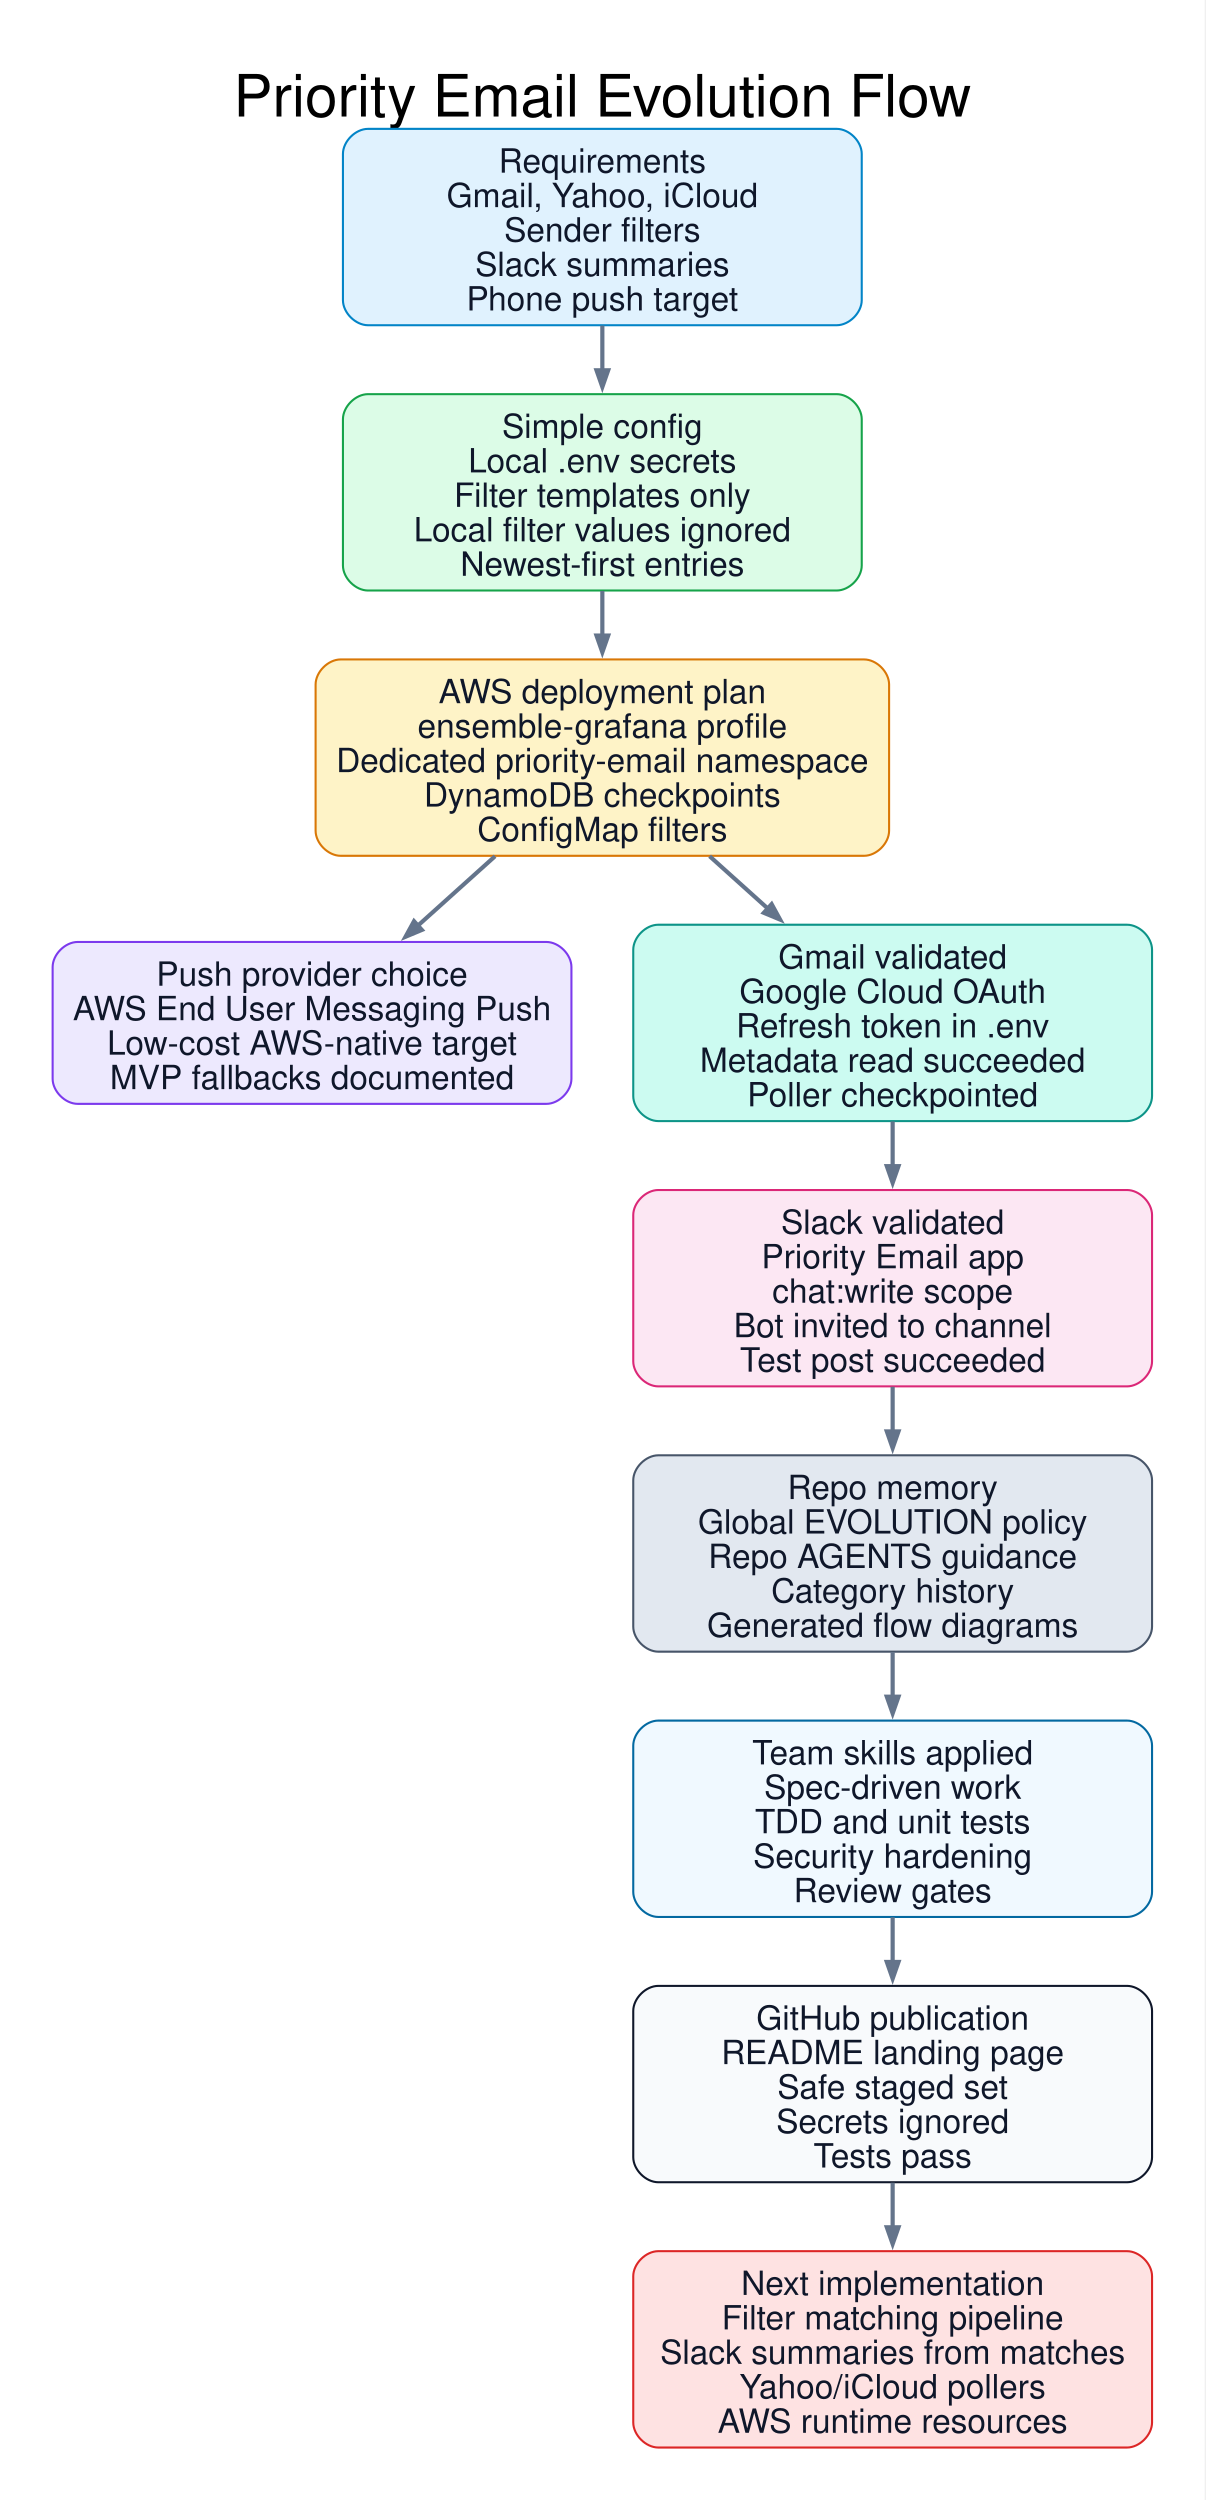
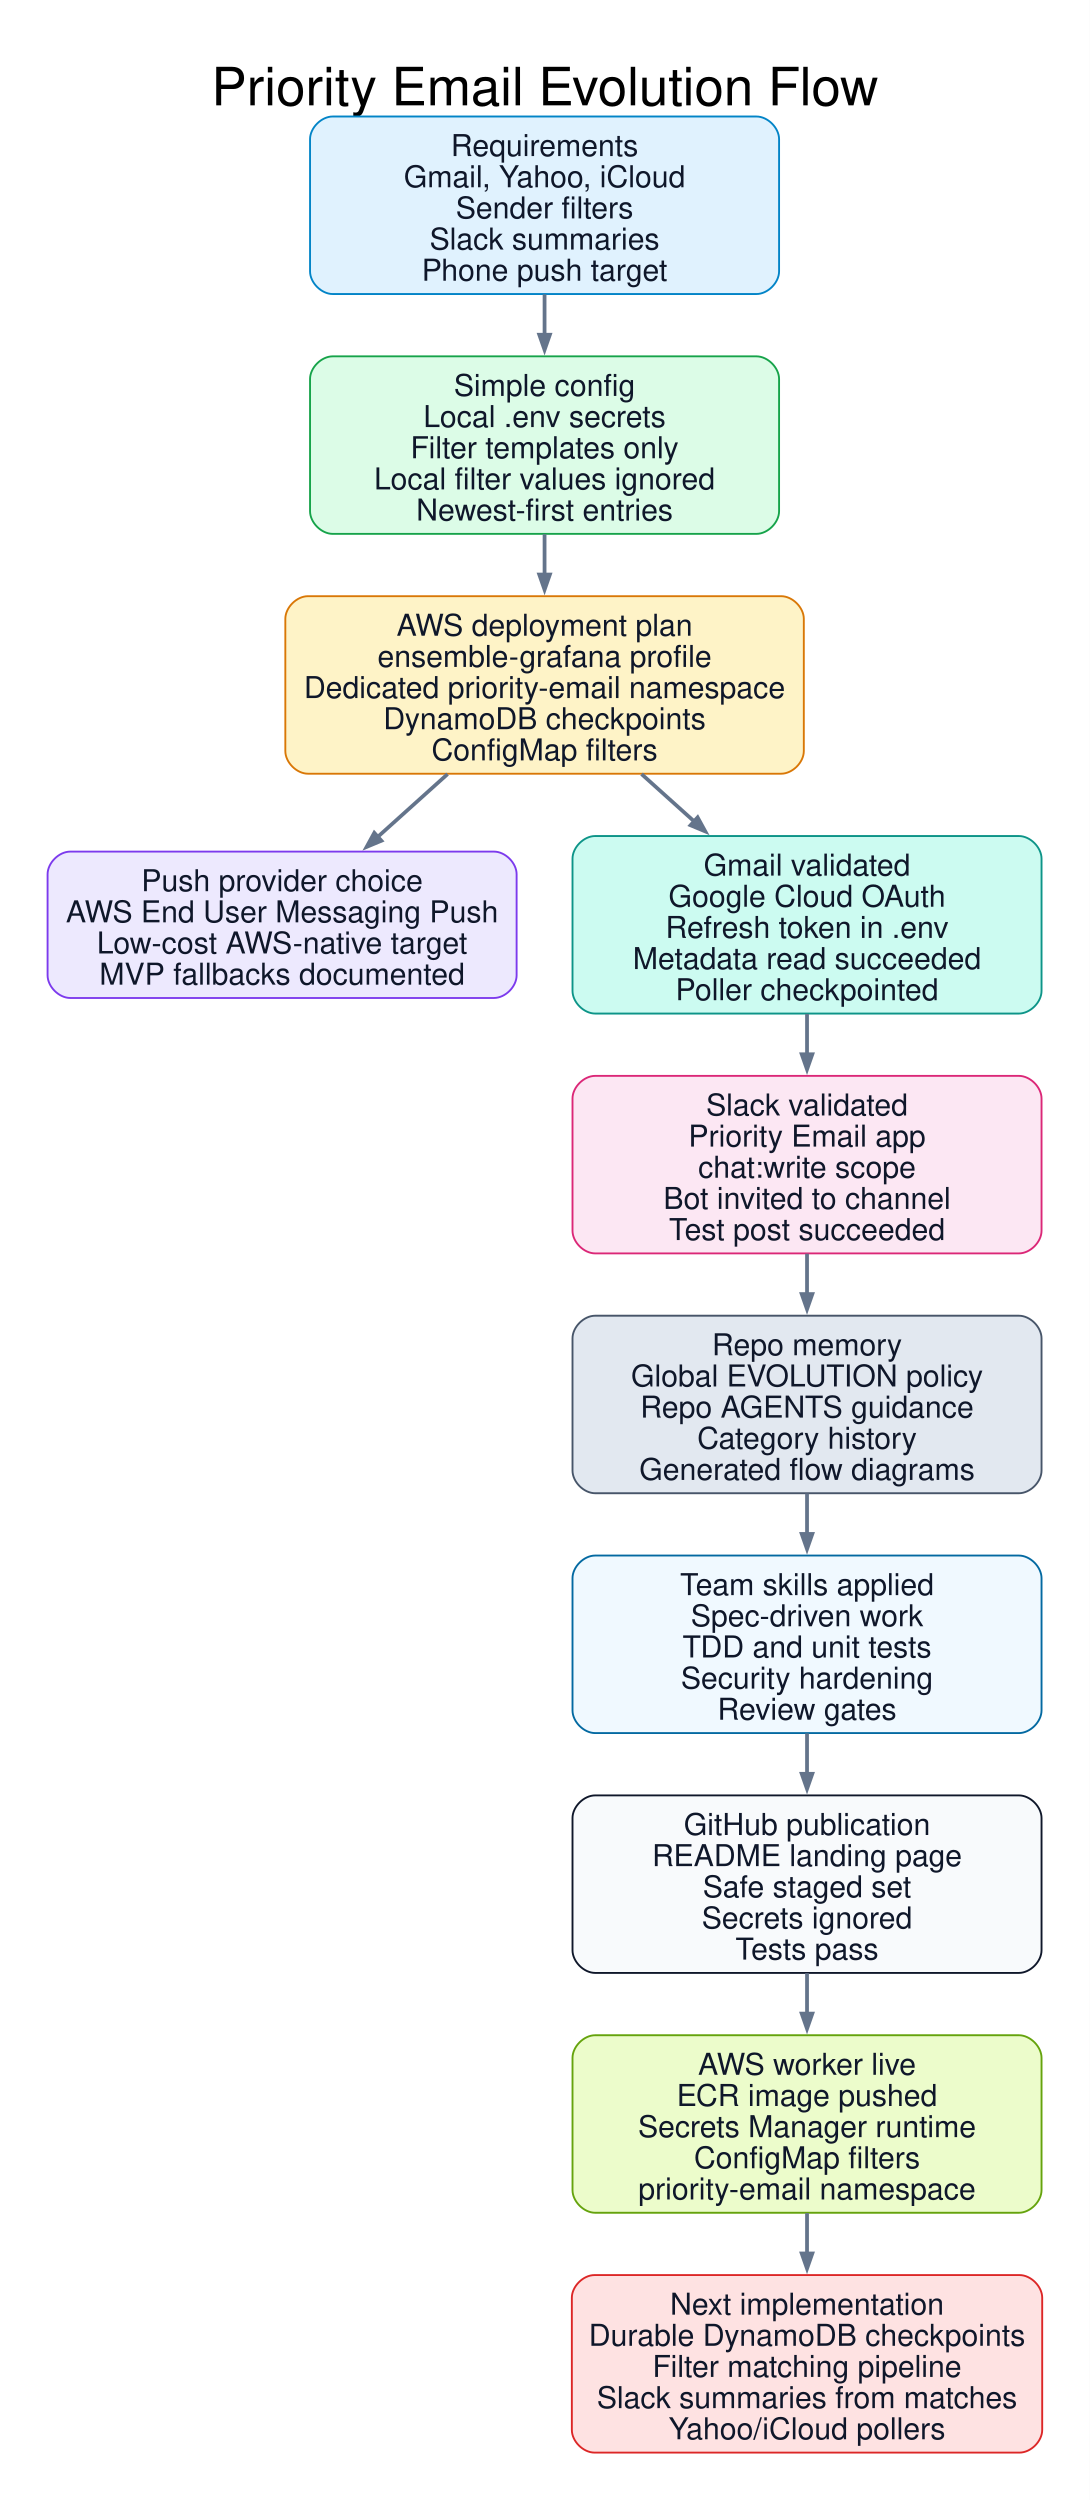
- <svg xmlns="http://www.w3.org/2000/svg" width="577pt" height="1197pt" viewBox="0.00 0.00 577.00 1197.00">
-   <g id="graph0" class="graph" transform="scale(1 1) rotate(0) translate(25.2 1171.88)">
-     <polygon fill="#ffffff" stroke="none" points="-25.2,25.2 -25.2,-1171.88 551.6,-1171.88 551.6,25.2 -25.2,25.2" />
-     <text xml:space="preserve" text-anchor="middle" x="263.2" y="-1116.08" font-family="Helvetica,sans-Serif" font-size="28.00">Priority Email Evolution Flow</text>
+ <svg xmlns="http://www.w3.org/2000/svg" width="577pt" height="1324pt" viewBox="0.00 0.00 577.00 1324.00">
+   <g id="graph0" class="graph" transform="scale(1 1) rotate(0) translate(25.2 1298.9)">
+     <polygon fill="#ffffff" stroke="none" points="-25.2,25.2 -25.2,-1298.9 551.95,-1298.9 551.95,25.2 -25.2,25.2" />
+     <text xml:space="preserve" text-anchor="middle" x="263.37" y="-1243.1" font-family="Helvetica,sans-Serif" font-size="28.00">Priority Email Evolution Flow</text>
    <g id="node1" class="node">
-       <path fill="#e0f2fe" stroke="#0284c7" d="M375.4,-1110.18C375.4,-1110.18 151,-1110.18 151,-1110.18 145,-1110.18 139,-1104.18 139,-1098.18 139,-1098.18 139,-1028.16 139,-1028.16 139,-1022.16 145,-1016.16 151,-1016.16 151,-1016.16 375.4,-1016.16 375.4,-1016.16 381.4,-1016.16 387.4,-1022.16 387.4,-1028.16 387.4,-1028.16 387.4,-1098.18 387.4,-1098.18 387.4,-1104.18 381.4,-1110.18 375.4,-1110.18" />
-       <text xml:space="preserve" text-anchor="middle" x="263.2" y="-1089.22" font-family="Helvetica,sans-Serif" font-size="16.00" fill="#0f172a">Requirements</text>
-       <text xml:space="preserve" text-anchor="middle" x="263.2" y="-1072.72" font-family="Helvetica,sans-Serif" font-size="16.00" fill="#0f172a">Gmail, Yahoo, iCloud</text>
-       <text xml:space="preserve" text-anchor="middle" x="263.2" y="-1056.22" font-family="Helvetica,sans-Serif" font-size="16.00" fill="#0f172a">Sender filters</text>
-       <text xml:space="preserve" text-anchor="middle" x="263.2" y="-1039.72" font-family="Helvetica,sans-Serif" font-size="16.00" fill="#0f172a">Slack summaries</text>
-       <text xml:space="preserve" text-anchor="middle" x="263.2" y="-1023.22" font-family="Helvetica,sans-Serif" font-size="16.00" fill="#0f172a">Phone push target</text>
+       <path fill="#e0f2fe" stroke="#0284c7" d="M375.4,-1237.2C375.4,-1237.2 151,-1237.2 151,-1237.2 145,-1237.2 139,-1231.2 139,-1225.2 139,-1225.2 139,-1155.18 139,-1155.18 139,-1149.18 145,-1143.18 151,-1143.18 151,-1143.18 375.4,-1143.18 375.4,-1143.18 381.4,-1143.18 387.4,-1149.18 387.4,-1155.18 387.4,-1155.18 387.4,-1225.2 387.4,-1225.2 387.4,-1231.2 381.4,-1237.2 375.4,-1237.2" />
+       <text xml:space="preserve" text-anchor="middle" x="263.2" y="-1216.24" font-family="Helvetica,sans-Serif" font-size="16.00" fill="#0f172a">Requirements</text>
+       <text xml:space="preserve" text-anchor="middle" x="263.2" y="-1199.74" font-family="Helvetica,sans-Serif" font-size="16.00" fill="#0f172a">Gmail, Yahoo, iCloud</text>
+       <text xml:space="preserve" text-anchor="middle" x="263.2" y="-1183.24" font-family="Helvetica,sans-Serif" font-size="16.00" fill="#0f172a">Sender filters</text>
+       <text xml:space="preserve" text-anchor="middle" x="263.2" y="-1166.74" font-family="Helvetica,sans-Serif" font-size="16.00" fill="#0f172a">Slack summaries</text>
+       <text xml:space="preserve" text-anchor="middle" x="263.2" y="-1150.24" font-family="Helvetica,sans-Serif" font-size="16.00" fill="#0f172a">Phone push target</text>
    </g>
    <g id="node2" class="node">
-       <path fill="#dcfce7" stroke="#16a34a" d="M375.4,-983.16C375.4,-983.16 151,-983.16 151,-983.16 145,-983.16 139,-977.16 139,-971.16 139,-971.16 139,-901.14 139,-901.14 139,-895.14 145,-889.14 151,-889.14 151,-889.14 375.4,-889.14 375.4,-889.14 381.4,-889.14 387.4,-895.14 387.4,-901.14 387.4,-901.14 387.4,-971.16 387.4,-971.16 387.4,-977.16 381.4,-983.16 375.4,-983.16" />
-       <text xml:space="preserve" text-anchor="middle" x="263.2" y="-962.2" font-family="Helvetica,sans-Serif" font-size="16.00" fill="#0f172a">Simple config</text>
-       <text xml:space="preserve" text-anchor="middle" x="263.2" y="-945.7" font-family="Helvetica,sans-Serif" font-size="16.00" fill="#0f172a">Local .env secrets</text>
-       <text xml:space="preserve" text-anchor="middle" x="263.2" y="-929.2" font-family="Helvetica,sans-Serif" font-size="16.00" fill="#0f172a">Filter templates only</text>
-       <text xml:space="preserve" text-anchor="middle" x="263.2" y="-912.7" font-family="Helvetica,sans-Serif" font-size="16.00" fill="#0f172a">Local filter values ignored</text>
-       <text xml:space="preserve" text-anchor="middle" x="263.2" y="-896.2" font-family="Helvetica,sans-Serif" font-size="16.00" fill="#0f172a">Newest-first entries</text>
+       <path fill="#dcfce7" stroke="#16a34a" d="M375.4,-1110.18C375.4,-1110.18 151,-1110.18 151,-1110.18 145,-1110.18 139,-1104.18 139,-1098.18 139,-1098.18 139,-1028.16 139,-1028.16 139,-1022.16 145,-1016.16 151,-1016.16 151,-1016.16 375.4,-1016.16 375.4,-1016.16 381.4,-1016.16 387.4,-1022.16 387.4,-1028.16 387.4,-1028.16 387.4,-1098.18 387.4,-1098.18 387.4,-1104.18 381.4,-1110.18 375.4,-1110.18" />
+       <text xml:space="preserve" text-anchor="middle" x="263.2" y="-1089.22" font-family="Helvetica,sans-Serif" font-size="16.00" fill="#0f172a">Simple config</text>
+       <text xml:space="preserve" text-anchor="middle" x="263.2" y="-1072.72" font-family="Helvetica,sans-Serif" font-size="16.00" fill="#0f172a">Local .env secrets</text>
+       <text xml:space="preserve" text-anchor="middle" x="263.2" y="-1056.22" font-family="Helvetica,sans-Serif" font-size="16.00" fill="#0f172a">Filter templates only</text>
+       <text xml:space="preserve" text-anchor="middle" x="263.2" y="-1039.72" font-family="Helvetica,sans-Serif" font-size="16.00" fill="#0f172a">Local filter values ignored</text>
+       <text xml:space="preserve" text-anchor="middle" x="263.2" y="-1023.22" font-family="Helvetica,sans-Serif" font-size="16.00" fill="#0f172a">Newest-first entries</text>
    </g>
    <g id="edge1" class="edge">
+       <path fill="none" stroke="#64748b" stroke-width="2" d="M263.2,-1142.99C263.2,-1135.97 263.2,-1128.66 263.2,-1121.43" />
+       <polygon fill="#64748b" stroke="#64748b" stroke-width="2" points="266,-1121.62 263.2,-1113.62 260.4,-1121.62 266,-1121.62" />
+     </g>
+     <g id="node3" class="node">
+       <path fill="#fef3c7" stroke="#d97706" d="M388.5,-983.16C388.5,-983.16 137.9,-983.16 137.9,-983.16 131.9,-983.16 125.91,-977.16 125.91,-971.16 125.91,-971.16 125.91,-901.14 125.91,-901.14 125.91,-895.14 131.91,-889.14 137.91,-889.14 137.91,-889.14 388.5,-889.14 388.5,-889.14 394.5,-889.14 400.5,-895.14 400.5,-901.14 400.5,-901.14 400.5,-971.16 400.5,-971.16 400.5,-977.16 394.5,-983.16 388.5,-983.16" />
+       <text xml:space="preserve" text-anchor="middle" x="263.2" y="-962.2" font-family="Helvetica,sans-Serif" font-size="16.00" fill="#0f172a">AWS deployment plan</text>
+       <text xml:space="preserve" text-anchor="middle" x="263.2" y="-945.7" font-family="Helvetica,sans-Serif" font-size="16.00" fill="#0f172a">ensemble-grafana profile</text>
+       <text xml:space="preserve" text-anchor="middle" x="263.2" y="-929.2" font-family="Helvetica,sans-Serif" font-size="16.00" fill="#0f172a">Dedicated priority-email namespace</text>
+       <text xml:space="preserve" text-anchor="middle" x="263.2" y="-912.7" font-family="Helvetica,sans-Serif" font-size="16.00" fill="#0f172a">DynamoDB checkpoints</text>
+       <text xml:space="preserve" text-anchor="middle" x="263.2" y="-896.2" font-family="Helvetica,sans-Serif" font-size="16.00" fill="#0f172a">ConfigMap filters</text>
+     </g>
+     <g id="edge2" class="edge">
      <path fill="none" stroke="#64748b" stroke-width="2" d="M263.2,-1015.97C263.2,-1008.95 263.2,-1001.64 263.2,-994.41" />
      <polygon fill="#64748b" stroke="#64748b" stroke-width="2" points="266,-994.6 263.2,-986.6 260.4,-994.6 266,-994.6" />
    </g>
-     <g id="node3" class="node">
-       <path fill="#fef3c7" stroke="#d97706" d="M388.5,-856.14C388.5,-856.14 137.9,-856.14 137.9,-856.14 131.9,-856.14 125.91,-850.14 125.91,-844.14 125.91,-844.14 125.91,-774.12 125.91,-774.12 125.91,-768.12 131.91,-762.12 137.91,-762.12 137.91,-762.12 388.5,-762.12 388.5,-762.12 394.5,-762.12 400.5,-768.12 400.5,-774.12 400.5,-774.12 400.5,-844.14 400.5,-844.14 400.5,-850.14 394.5,-856.14 388.5,-856.14" />
-       <text xml:space="preserve" text-anchor="middle" x="263.2" y="-835.18" font-family="Helvetica,sans-Serif" font-size="16.00" fill="#0f172a">AWS deployment plan</text>
-       <text xml:space="preserve" text-anchor="middle" x="263.2" y="-818.68" font-family="Helvetica,sans-Serif" font-size="16.00" fill="#0f172a">ensemble-grafana profile</text>
-       <text xml:space="preserve" text-anchor="middle" x="263.2" y="-802.18" font-family="Helvetica,sans-Serif" font-size="16.00" fill="#0f172a">Dedicated priority-email namespace</text>
-       <text xml:space="preserve" text-anchor="middle" x="263.2" y="-785.68" font-family="Helvetica,sans-Serif" font-size="16.00" fill="#0f172a">DynamoDB checkpoints</text>
-       <text xml:space="preserve" text-anchor="middle" x="263.2" y="-769.18" font-family="Helvetica,sans-Serif" font-size="16.00" fill="#0f172a">ConfigMap filters</text>
-     </g>
-     <g id="edge2" class="edge">
-       <path fill="none" stroke="#64748b" stroke-width="2" d="M263.2,-888.95C263.2,-881.93 263.2,-874.62 263.2,-867.39" />
-       <polygon fill="#64748b" stroke="#64748b" stroke-width="2" points="266,-867.58 263.2,-859.58 260.4,-867.58 266,-867.58" />
-     </g>
    <g id="node4" class="node">
-       <path fill="#ede9fe" stroke="#7c3aed" d="M236.4,-720.87C236.4,-720.87 12,-720.87 12,-720.87 6,-720.87 0,-714.87 0,-708.87 0,-708.87 0,-655.35 0,-655.35 0,-649.35 6,-643.35 12,-643.35 12,-643.35 236.4,-643.35 236.4,-643.35 242.4,-643.35 248.4,-649.35 248.4,-655.35 248.4,-655.35 248.4,-708.87 248.4,-708.87 248.4,-714.87 242.4,-720.87 236.4,-720.87" />
-       <text xml:space="preserve" text-anchor="middle" x="124.2" y="-699.91" font-family="Helvetica,sans-Serif" font-size="16.00" fill="#0f172a">Push provider choice</text>
-       <text xml:space="preserve" text-anchor="middle" x="124.2" y="-683.41" font-family="Helvetica,sans-Serif" font-size="16.00" fill="#0f172a">AWS End User Messaging Push</text>
-       <text xml:space="preserve" text-anchor="middle" x="124.2" y="-666.91" font-family="Helvetica,sans-Serif" font-size="16.00" fill="#0f172a">Low-cost AWS-native target</text>
-       <text xml:space="preserve" text-anchor="middle" x="124.2" y="-650.41" font-family="Helvetica,sans-Serif" font-size="16.00" fill="#0f172a">MVP fallbacks documented</text>
+       <path fill="#ede9fe" stroke="#7c3aed" d="M236.4,-847.89C236.4,-847.89 12,-847.89 12,-847.89 6,-847.89 0,-841.89 0,-835.89 0,-835.89 0,-782.37 0,-782.37 0,-776.37 6,-770.37 12,-770.37 12,-770.37 236.4,-770.37 236.4,-770.37 242.4,-770.37 248.4,-776.37 248.4,-782.37 248.4,-782.37 248.4,-835.89 248.4,-835.89 248.4,-841.89 242.4,-847.89 236.4,-847.89" />
+       <text xml:space="preserve" text-anchor="middle" x="124.2" y="-826.93" font-family="Helvetica,sans-Serif" font-size="16.00" fill="#0f172a">Push provider choice</text>
+       <text xml:space="preserve" text-anchor="middle" x="124.2" y="-810.43" font-family="Helvetica,sans-Serif" font-size="16.00" fill="#0f172a">AWS End User Messaging Push</text>
+       <text xml:space="preserve" text-anchor="middle" x="124.2" y="-793.93" font-family="Helvetica,sans-Serif" font-size="16.00" fill="#0f172a">Low-cost AWS-native target</text>
+       <text xml:space="preserve" text-anchor="middle" x="124.2" y="-777.43" font-family="Helvetica,sans-Serif" font-size="16.00" fill="#0f172a">MVP fallbacks documented</text>
    </g>
    <g id="edge3" class="edge">
-       <path fill="none" stroke="#64748b" stroke-width="2" d="M211.84,-761.93C199.77,-751.08 186.92,-739.53 174.89,-728.7" />
-       <polygon fill="#64748b" stroke="#64748b" stroke-width="2" points="176.78,-726.63 168.96,-723.37 173.03,-730.8 176.78,-726.63" />
+       <path fill="none" stroke="#64748b" stroke-width="2" d="M211.84,-888.95C199.77,-878.1 186.92,-866.55 174.89,-855.72" />
+       <polygon fill="#64748b" stroke="#64748b" stroke-width="2" points="176.78,-853.65 168.96,-850.39 173.03,-857.82 176.78,-853.65" />
    </g>
    <g id="node5" class="node">
-       <path fill="#ccfbf1" stroke="#0d9488" d="M514.4,-729.12C514.4,-729.12 290,-729.12 290,-729.12 284,-729.12 278,-723.12 278,-717.12 278,-717.12 278,-647.1 278,-647.1 278,-641.1 284,-635.1 290,-635.1 290,-635.1 514.4,-635.1 514.4,-635.1 520.4,-635.1 526.4,-641.1 526.4,-647.1 526.4,-647.1 526.4,-717.12 526.4,-717.12 526.4,-723.12 520.4,-729.12 514.4,-729.12" />
-       <text xml:space="preserve" text-anchor="middle" x="402.2" y="-708.16" font-family="Helvetica,sans-Serif" font-size="16.00" fill="#0f172a">Gmail validated</text>
-       <text xml:space="preserve" text-anchor="middle" x="402.2" y="-691.66" font-family="Helvetica,sans-Serif" font-size="16.00" fill="#0f172a">Google Cloud OAuth</text>
-       <text xml:space="preserve" text-anchor="middle" x="402.2" y="-675.16" font-family="Helvetica,sans-Serif" font-size="16.00" fill="#0f172a">Refresh token in .env</text>
-       <text xml:space="preserve" text-anchor="middle" x="402.2" y="-658.66" font-family="Helvetica,sans-Serif" font-size="16.00" fill="#0f172a">Metadata read succeeded</text>
-       <text xml:space="preserve" text-anchor="middle" x="402.2" y="-642.16" font-family="Helvetica,sans-Serif" font-size="16.00" fill="#0f172a">Poller checkpointed</text>
+       <path fill="#ccfbf1" stroke="#0d9488" d="M514.4,-856.14C514.4,-856.14 290,-856.14 290,-856.14 284,-856.14 278,-850.14 278,-844.14 278,-844.14 278,-774.12 278,-774.12 278,-768.12 284,-762.12 290,-762.12 290,-762.12 514.4,-762.12 514.4,-762.12 520.4,-762.12 526.4,-768.12 526.4,-774.12 526.4,-774.12 526.4,-844.14 526.4,-844.14 526.4,-850.14 520.4,-856.14 514.4,-856.14" />
+       <text xml:space="preserve" text-anchor="middle" x="402.2" y="-835.18" font-family="Helvetica,sans-Serif" font-size="16.00" fill="#0f172a">Gmail validated</text>
+       <text xml:space="preserve" text-anchor="middle" x="402.2" y="-818.68" font-family="Helvetica,sans-Serif" font-size="16.00" fill="#0f172a">Google Cloud OAuth</text>
+       <text xml:space="preserve" text-anchor="middle" x="402.2" y="-802.18" font-family="Helvetica,sans-Serif" font-size="16.00" fill="#0f172a">Refresh token in .env</text>
+       <text xml:space="preserve" text-anchor="middle" x="402.2" y="-785.68" font-family="Helvetica,sans-Serif" font-size="16.00" fill="#0f172a">Metadata read succeeded</text>
+       <text xml:space="preserve" text-anchor="middle" x="402.2" y="-769.18" font-family="Helvetica,sans-Serif" font-size="16.00" fill="#0f172a">Poller checkpointed</text>
    </g>
    <g id="edge4" class="edge">
-       <path fill="none" stroke="#64748b" stroke-width="2" d="M314.56,-761.93C323.66,-753.75 333.19,-745.18 342.49,-736.81" />
-       <polygon fill="#64748b" stroke="#64748b" stroke-width="2" points="344.26,-738.99 348.33,-731.56 340.51,-734.83 344.26,-738.99" />
+       <path fill="none" stroke="#64748b" stroke-width="2" d="M314.56,-888.95C323.66,-880.77 333.19,-872.2 342.49,-863.83" />
+       <polygon fill="#64748b" stroke="#64748b" stroke-width="2" points="344.26,-866.01 348.33,-858.58 340.51,-861.85 344.26,-866.01" />
    </g>
    <g id="node6" class="node">
-       <path fill="#fce7f3" stroke="#db2777" d="M514.4,-602.1C514.4,-602.1 290,-602.1 290,-602.1 284,-602.1 278,-596.1 278,-590.1 278,-590.1 278,-520.08 278,-520.08 278,-514.08 284,-508.08 290,-508.08 290,-508.08 514.4,-508.08 514.4,-508.08 520.4,-508.08 526.4,-514.08 526.4,-520.08 526.4,-520.08 526.4,-590.1 526.4,-590.1 526.4,-596.1 520.4,-602.1 514.4,-602.1" />
-       <text xml:space="preserve" text-anchor="middle" x="402.2" y="-581.14" font-family="Helvetica,sans-Serif" font-size="16.00" fill="#0f172a">Slack validated</text>
-       <text xml:space="preserve" text-anchor="middle" x="402.2" y="-564.64" font-family="Helvetica,sans-Serif" font-size="16.00" fill="#0f172a">Priority Email app</text>
-       <text xml:space="preserve" text-anchor="middle" x="402.2" y="-548.14" font-family="Helvetica,sans-Serif" font-size="16.00" fill="#0f172a">chat:write scope</text>
-       <text xml:space="preserve" text-anchor="middle" x="402.2" y="-531.64" font-family="Helvetica,sans-Serif" font-size="16.00" fill="#0f172a">Bot invited to channel</text>
-       <text xml:space="preserve" text-anchor="middle" x="402.2" y="-515.14" font-family="Helvetica,sans-Serif" font-size="16.00" fill="#0f172a">Test post succeeded</text>
+       <path fill="#fce7f3" stroke="#db2777" d="M514.4,-729.12C514.4,-729.12 290,-729.12 290,-729.12 284,-729.12 278,-723.12 278,-717.12 278,-717.12 278,-647.1 278,-647.1 278,-641.1 284,-635.1 290,-635.1 290,-635.1 514.4,-635.1 514.4,-635.1 520.4,-635.1 526.4,-641.1 526.4,-647.1 526.4,-647.1 526.4,-717.12 526.4,-717.12 526.4,-723.12 520.4,-729.12 514.4,-729.12" />
+       <text xml:space="preserve" text-anchor="middle" x="402.2" y="-708.16" font-family="Helvetica,sans-Serif" font-size="16.00" fill="#0f172a">Slack validated</text>
+       <text xml:space="preserve" text-anchor="middle" x="402.2" y="-691.66" font-family="Helvetica,sans-Serif" font-size="16.00" fill="#0f172a">Priority Email app</text>
+       <text xml:space="preserve" text-anchor="middle" x="402.2" y="-675.16" font-family="Helvetica,sans-Serif" font-size="16.00" fill="#0f172a">chat:write scope</text>
+       <text xml:space="preserve" text-anchor="middle" x="402.2" y="-658.66" font-family="Helvetica,sans-Serif" font-size="16.00" fill="#0f172a">Bot invited to channel</text>
+       <text xml:space="preserve" text-anchor="middle" x="402.2" y="-642.16" font-family="Helvetica,sans-Serif" font-size="16.00" fill="#0f172a">Test post succeeded</text>
    </g>
    <g id="edge5" class="edge">
+       <path fill="none" stroke="#64748b" stroke-width="2" d="M402.2,-761.93C402.2,-754.91 402.2,-747.6 402.2,-740.37" />
+       <polygon fill="#64748b" stroke="#64748b" stroke-width="2" points="405,-740.56 402.2,-732.56 399.4,-740.56 405,-740.56" />
+     </g>
+     <g id="node7" class="node">
+       <path fill="#e2e8f0" stroke="#475569" d="M514.4,-602.1C514.4,-602.1 290,-602.1 290,-602.1 284,-602.1 278,-596.1 278,-590.1 278,-590.1 278,-520.08 278,-520.08 278,-514.08 284,-508.08 290,-508.08 290,-508.08 514.4,-508.08 514.4,-508.08 520.4,-508.08 526.4,-514.08 526.4,-520.08 526.4,-520.08 526.4,-590.1 526.4,-590.1 526.4,-596.1 520.4,-602.1 514.4,-602.1" />
+       <text xml:space="preserve" text-anchor="middle" x="402.2" y="-581.14" font-family="Helvetica,sans-Serif" font-size="16.00" fill="#0f172a">Repo memory</text>
+       <text xml:space="preserve" text-anchor="middle" x="402.2" y="-564.64" font-family="Helvetica,sans-Serif" font-size="16.00" fill="#0f172a">Global EVOLUTION policy</text>
+       <text xml:space="preserve" text-anchor="middle" x="402.2" y="-548.14" font-family="Helvetica,sans-Serif" font-size="16.00" fill="#0f172a">Repo AGENTS guidance</text>
+       <text xml:space="preserve" text-anchor="middle" x="402.2" y="-531.64" font-family="Helvetica,sans-Serif" font-size="16.00" fill="#0f172a">Category history</text>
+       <text xml:space="preserve" text-anchor="middle" x="402.2" y="-515.14" font-family="Helvetica,sans-Serif" font-size="16.00" fill="#0f172a">Generated flow diagrams</text>
+     </g>
+     <g id="edge6" class="edge">
      <path fill="none" stroke="#64748b" stroke-width="2" d="M402.2,-634.91C402.2,-627.89 402.2,-620.58 402.2,-613.35" />
      <polygon fill="#64748b" stroke="#64748b" stroke-width="2" points="405,-613.54 402.2,-605.54 399.4,-613.54 405,-613.54" />
    </g>
-     <g id="node7" class="node">
-       <path fill="#e2e8f0" stroke="#475569" d="M514.4,-475.08C514.4,-475.08 290,-475.08 290,-475.08 284,-475.08 278,-469.08 278,-463.08 278,-463.08 278,-393.06 278,-393.06 278,-387.06 284,-381.06 290,-381.06 290,-381.06 514.4,-381.06 514.4,-381.06 520.4,-381.06 526.4,-387.06 526.4,-393.06 526.4,-393.06 526.4,-463.08 526.4,-463.08 526.4,-469.08 520.4,-475.08 514.4,-475.08" />
-       <text xml:space="preserve" text-anchor="middle" x="402.2" y="-454.12" font-family="Helvetica,sans-Serif" font-size="16.00" fill="#0f172a">Repo memory</text>
-       <text xml:space="preserve" text-anchor="middle" x="402.2" y="-437.62" font-family="Helvetica,sans-Serif" font-size="16.00" fill="#0f172a">Global EVOLUTION policy</text>
-       <text xml:space="preserve" text-anchor="middle" x="402.2" y="-421.12" font-family="Helvetica,sans-Serif" font-size="16.00" fill="#0f172a">Repo AGENTS guidance</text>
-       <text xml:space="preserve" text-anchor="middle" x="402.2" y="-404.62" font-family="Helvetica,sans-Serif" font-size="16.00" fill="#0f172a">Category history</text>
-       <text xml:space="preserve" text-anchor="middle" x="402.2" y="-388.12" font-family="Helvetica,sans-Serif" font-size="16.00" fill="#0f172a">Generated flow diagrams</text>
+     <g id="node8" class="node">
+       <path fill="#f0f9ff" stroke="#0369a1" d="M514.4,-475.08C514.4,-475.08 290,-475.08 290,-475.08 284,-475.08 278,-469.08 278,-463.08 278,-463.08 278,-393.06 278,-393.06 278,-387.06 284,-381.06 290,-381.06 290,-381.06 514.4,-381.06 514.4,-381.06 520.4,-381.06 526.4,-387.06 526.4,-393.06 526.4,-393.06 526.4,-463.08 526.4,-463.08 526.4,-469.08 520.4,-475.08 514.4,-475.08" />
+       <text xml:space="preserve" text-anchor="middle" x="402.2" y="-454.12" font-family="Helvetica,sans-Serif" font-size="16.00" fill="#0f172a">Team skills applied</text>
+       <text xml:space="preserve" text-anchor="middle" x="402.2" y="-437.62" font-family="Helvetica,sans-Serif" font-size="16.00" fill="#0f172a">Spec-driven work</text>
+       <text xml:space="preserve" text-anchor="middle" x="402.2" y="-421.12" font-family="Helvetica,sans-Serif" font-size="16.00" fill="#0f172a">TDD and unit tests</text>
+       <text xml:space="preserve" text-anchor="middle" x="402.2" y="-404.62" font-family="Helvetica,sans-Serif" font-size="16.00" fill="#0f172a">Security hardening</text>
+       <text xml:space="preserve" text-anchor="middle" x="402.2" y="-388.12" font-family="Helvetica,sans-Serif" font-size="16.00" fill="#0f172a">Review gates</text>
    </g>
-     <g id="edge6" class="edge">
+     <g id="edge7" class="edge">
      <path fill="none" stroke="#64748b" stroke-width="2" d="M402.2,-507.89C402.2,-500.87 402.2,-493.56 402.2,-486.33" />
      <polygon fill="#64748b" stroke="#64748b" stroke-width="2" points="405,-486.52 402.2,-478.52 399.4,-486.52 405,-486.52" />
    </g>
-     <g id="node8" class="node">
-       <path fill="#f0f9ff" stroke="#0369a1" d="M514.4,-348.06C514.4,-348.06 290,-348.06 290,-348.06 284,-348.06 278,-342.06 278,-336.06 278,-336.06 278,-266.04 278,-266.04 278,-260.04 284,-254.04 290,-254.04 290,-254.04 514.4,-254.04 514.4,-254.04 520.4,-254.04 526.4,-260.04 526.4,-266.04 526.4,-266.04 526.4,-336.06 526.4,-336.06 526.4,-342.06 520.4,-348.06 514.4,-348.06" />
-       <text xml:space="preserve" text-anchor="middle" x="402.2" y="-327.1" font-family="Helvetica,sans-Serif" font-size="16.00" fill="#0f172a">Team skills applied</text>
-       <text xml:space="preserve" text-anchor="middle" x="402.2" y="-310.6" font-family="Helvetica,sans-Serif" font-size="16.00" fill="#0f172a">Spec-driven work</text>
-       <text xml:space="preserve" text-anchor="middle" x="402.2" y="-294.1" font-family="Helvetica,sans-Serif" font-size="16.00" fill="#0f172a">TDD and unit tests</text>
-       <text xml:space="preserve" text-anchor="middle" x="402.2" y="-277.6" font-family="Helvetica,sans-Serif" font-size="16.00" fill="#0f172a">Security hardening</text>
-       <text xml:space="preserve" text-anchor="middle" x="402.2" y="-261.1" font-family="Helvetica,sans-Serif" font-size="16.00" fill="#0f172a">Review gates</text>
+     <g id="node9" class="node">
+       <path fill="#f8fafc" stroke="#0f172a" d="M514.4,-348.06C514.4,-348.06 290,-348.06 290,-348.06 284,-348.06 278,-342.06 278,-336.06 278,-336.06 278,-266.04 278,-266.04 278,-260.04 284,-254.04 290,-254.04 290,-254.04 514.4,-254.04 514.4,-254.04 520.4,-254.04 526.4,-260.04 526.4,-266.04 526.4,-266.04 526.4,-336.06 526.4,-336.06 526.4,-342.06 520.4,-348.06 514.4,-348.06" />
+       <text xml:space="preserve" text-anchor="middle" x="402.2" y="-327.1" font-family="Helvetica,sans-Serif" font-size="16.00" fill="#0f172a">GitHub publication</text>
+       <text xml:space="preserve" text-anchor="middle" x="402.2" y="-310.6" font-family="Helvetica,sans-Serif" font-size="16.00" fill="#0f172a">README landing page</text>
+       <text xml:space="preserve" text-anchor="middle" x="402.2" y="-294.1" font-family="Helvetica,sans-Serif" font-size="16.00" fill="#0f172a">Safe staged set</text>
+       <text xml:space="preserve" text-anchor="middle" x="402.2" y="-277.6" font-family="Helvetica,sans-Serif" font-size="16.00" fill="#0f172a">Secrets ignored</text>
+       <text xml:space="preserve" text-anchor="middle" x="402.2" y="-261.1" font-family="Helvetica,sans-Serif" font-size="16.00" fill="#0f172a">Tests pass</text>
    </g>
-     <g id="edge7" class="edge">
+     <g id="edge8" class="edge">
      <path fill="none" stroke="#64748b" stroke-width="2" d="M402.2,-380.87C402.2,-373.85 402.2,-366.54 402.2,-359.31" />
      <polygon fill="#64748b" stroke="#64748b" stroke-width="2" points="405,-359.5 402.2,-351.5 399.4,-359.5 405,-359.5" />
    </g>
-     <g id="node9" class="node">
-       <path fill="#f8fafc" stroke="#0f172a" d="M514.4,-221.04C514.4,-221.04 290,-221.04 290,-221.04 284,-221.04 278,-215.04 278,-209.04 278,-209.04 278,-139.02 278,-139.02 278,-133.02 284,-127.02 290,-127.02 290,-127.02 514.4,-127.02 514.4,-127.02 520.4,-127.02 526.4,-133.02 526.4,-139.02 526.4,-139.02 526.4,-209.04 526.4,-209.04 526.4,-215.04 520.4,-221.04 514.4,-221.04" />
-       <text xml:space="preserve" text-anchor="middle" x="402.2" y="-200.08" font-family="Helvetica,sans-Serif" font-size="16.00" fill="#0f172a">GitHub publication</text>
-       <text xml:space="preserve" text-anchor="middle" x="402.2" y="-183.58" font-family="Helvetica,sans-Serif" font-size="16.00" fill="#0f172a">README landing page</text>
-       <text xml:space="preserve" text-anchor="middle" x="402.2" y="-167.08" font-family="Helvetica,sans-Serif" font-size="16.00" fill="#0f172a">Safe staged set</text>
-       <text xml:space="preserve" text-anchor="middle" x="402.2" y="-150.58" font-family="Helvetica,sans-Serif" font-size="16.00" fill="#0f172a">Secrets ignored</text>
-       <text xml:space="preserve" text-anchor="middle" x="402.2" y="-134.08" font-family="Helvetica,sans-Serif" font-size="16.00" fill="#0f172a">Tests pass</text>
+     <g id="node10" class="node">
+       <path fill="#ecfccb" stroke="#65a30d" d="M514.4,-221.04C514.4,-221.04 290,-221.04 290,-221.04 284,-221.04 278,-215.04 278,-209.04 278,-209.04 278,-139.02 278,-139.02 278,-133.02 284,-127.02 290,-127.02 290,-127.02 514.4,-127.02 514.4,-127.02 520.4,-127.02 526.4,-133.02 526.4,-139.02 526.4,-139.02 526.4,-209.04 526.4,-209.04 526.4,-215.04 520.4,-221.04 514.4,-221.04" />
+       <text xml:space="preserve" text-anchor="middle" x="402.2" y="-200.08" font-family="Helvetica,sans-Serif" font-size="16.00" fill="#0f172a">AWS worker live</text>
+       <text xml:space="preserve" text-anchor="middle" x="402.2" y="-183.58" font-family="Helvetica,sans-Serif" font-size="16.00" fill="#0f172a">ECR image pushed</text>
+       <text xml:space="preserve" text-anchor="middle" x="402.2" y="-167.08" font-family="Helvetica,sans-Serif" font-size="16.00" fill="#0f172a">Secrets Manager runtime</text>
+       <text xml:space="preserve" text-anchor="middle" x="402.2" y="-150.58" font-family="Helvetica,sans-Serif" font-size="16.00" fill="#0f172a">ConfigMap filters</text>
+       <text xml:space="preserve" text-anchor="middle" x="402.2" y="-134.08" font-family="Helvetica,sans-Serif" font-size="16.00" fill="#0f172a">priority-email namespace</text>
    </g>
-     <g id="edge8" class="edge">
+     <g id="edge9" class="edge">
      <path fill="none" stroke="#64748b" stroke-width="2" d="M402.2,-253.85C402.2,-246.83 402.2,-239.52 402.2,-232.29" />
      <polygon fill="#64748b" stroke="#64748b" stroke-width="2" points="405,-232.48 402.2,-224.48 399.4,-232.48 405,-232.48" />
    </g>
-     <g id="node10" class="node">
-       <path fill="#fee2e2" stroke="#dc2626" d="M514.4,-94.02C514.4,-94.02 290,-94.02 290,-94.02 284,-94.02 278,-88.02 278,-82.02 278,-82.02 278,-12 278,-12 278,-6 284,0 290,0 290,0 514.4,0 514.4,0 520.4,0 526.4,-6 526.4,-12 526.4,-12 526.4,-82.02 526.4,-82.02 526.4,-88.02 520.4,-94.02 514.4,-94.02" />
+     <g id="node11" class="node">
+       <path fill="#fee2e2" stroke="#dc2626" d="M514.75,-94.02C514.75,-94.02 289.65,-94.02 289.65,-94.02 283.65,-94.02 277.65,-88.02 277.65,-82.02 277.65,-82.02 277.65,-12 277.65,-12 277.65,-6 283.65,0 289.65,0 289.65,0 514.75,0 514.75,0 520.75,0 526.75,-6 526.75,-12 526.75,-12 526.75,-82.02 526.75,-82.02 526.75,-88.02 520.75,-94.02 514.75,-94.02" />
      <text xml:space="preserve" text-anchor="middle" x="402.2" y="-73.06" font-family="Helvetica,sans-Serif" font-size="16.00" fill="#0f172a">Next implementation</text>
-       <text xml:space="preserve" text-anchor="middle" x="402.2" y="-56.56" font-family="Helvetica,sans-Serif" font-size="16.00" fill="#0f172a">Filter matching pipeline</text>
-       <text xml:space="preserve" text-anchor="middle" x="402.2" y="-40.06" font-family="Helvetica,sans-Serif" font-size="16.00" fill="#0f172a">Slack summaries from matches</text>
-       <text xml:space="preserve" text-anchor="middle" x="402.2" y="-23.56" font-family="Helvetica,sans-Serif" font-size="16.00" fill="#0f172a">Yahoo/iCloud pollers</text>
-       <text xml:space="preserve" text-anchor="middle" x="402.2" y="-7.06" font-family="Helvetica,sans-Serif" font-size="16.00" fill="#0f172a">AWS runtime resources</text>
+       <text xml:space="preserve" text-anchor="middle" x="402.2" y="-56.56" font-family="Helvetica,sans-Serif" font-size="16.00" fill="#0f172a">Durable DynamoDB checkpoints</text>
+       <text xml:space="preserve" text-anchor="middle" x="402.2" y="-40.06" font-family="Helvetica,sans-Serif" font-size="16.00" fill="#0f172a">Filter matching pipeline</text>
+       <text xml:space="preserve" text-anchor="middle" x="402.2" y="-23.56" font-family="Helvetica,sans-Serif" font-size="16.00" fill="#0f172a">Slack summaries from matches</text>
+       <text xml:space="preserve" text-anchor="middle" x="402.2" y="-7.06" font-family="Helvetica,sans-Serif" font-size="16.00" fill="#0f172a">Yahoo/iCloud pollers</text>
    </g>
-     <g id="edge9" class="edge">
+     <g id="edge10" class="edge">
      <path fill="none" stroke="#64748b" stroke-width="2" d="M402.2,-126.83C402.2,-119.81 402.2,-112.5 402.2,-105.27" />
      <polygon fill="#64748b" stroke="#64748b" stroke-width="2" points="405,-105.46 402.2,-97.46 399.4,-105.46 405,-105.46" />
    </g>
  </g>
</svg>
